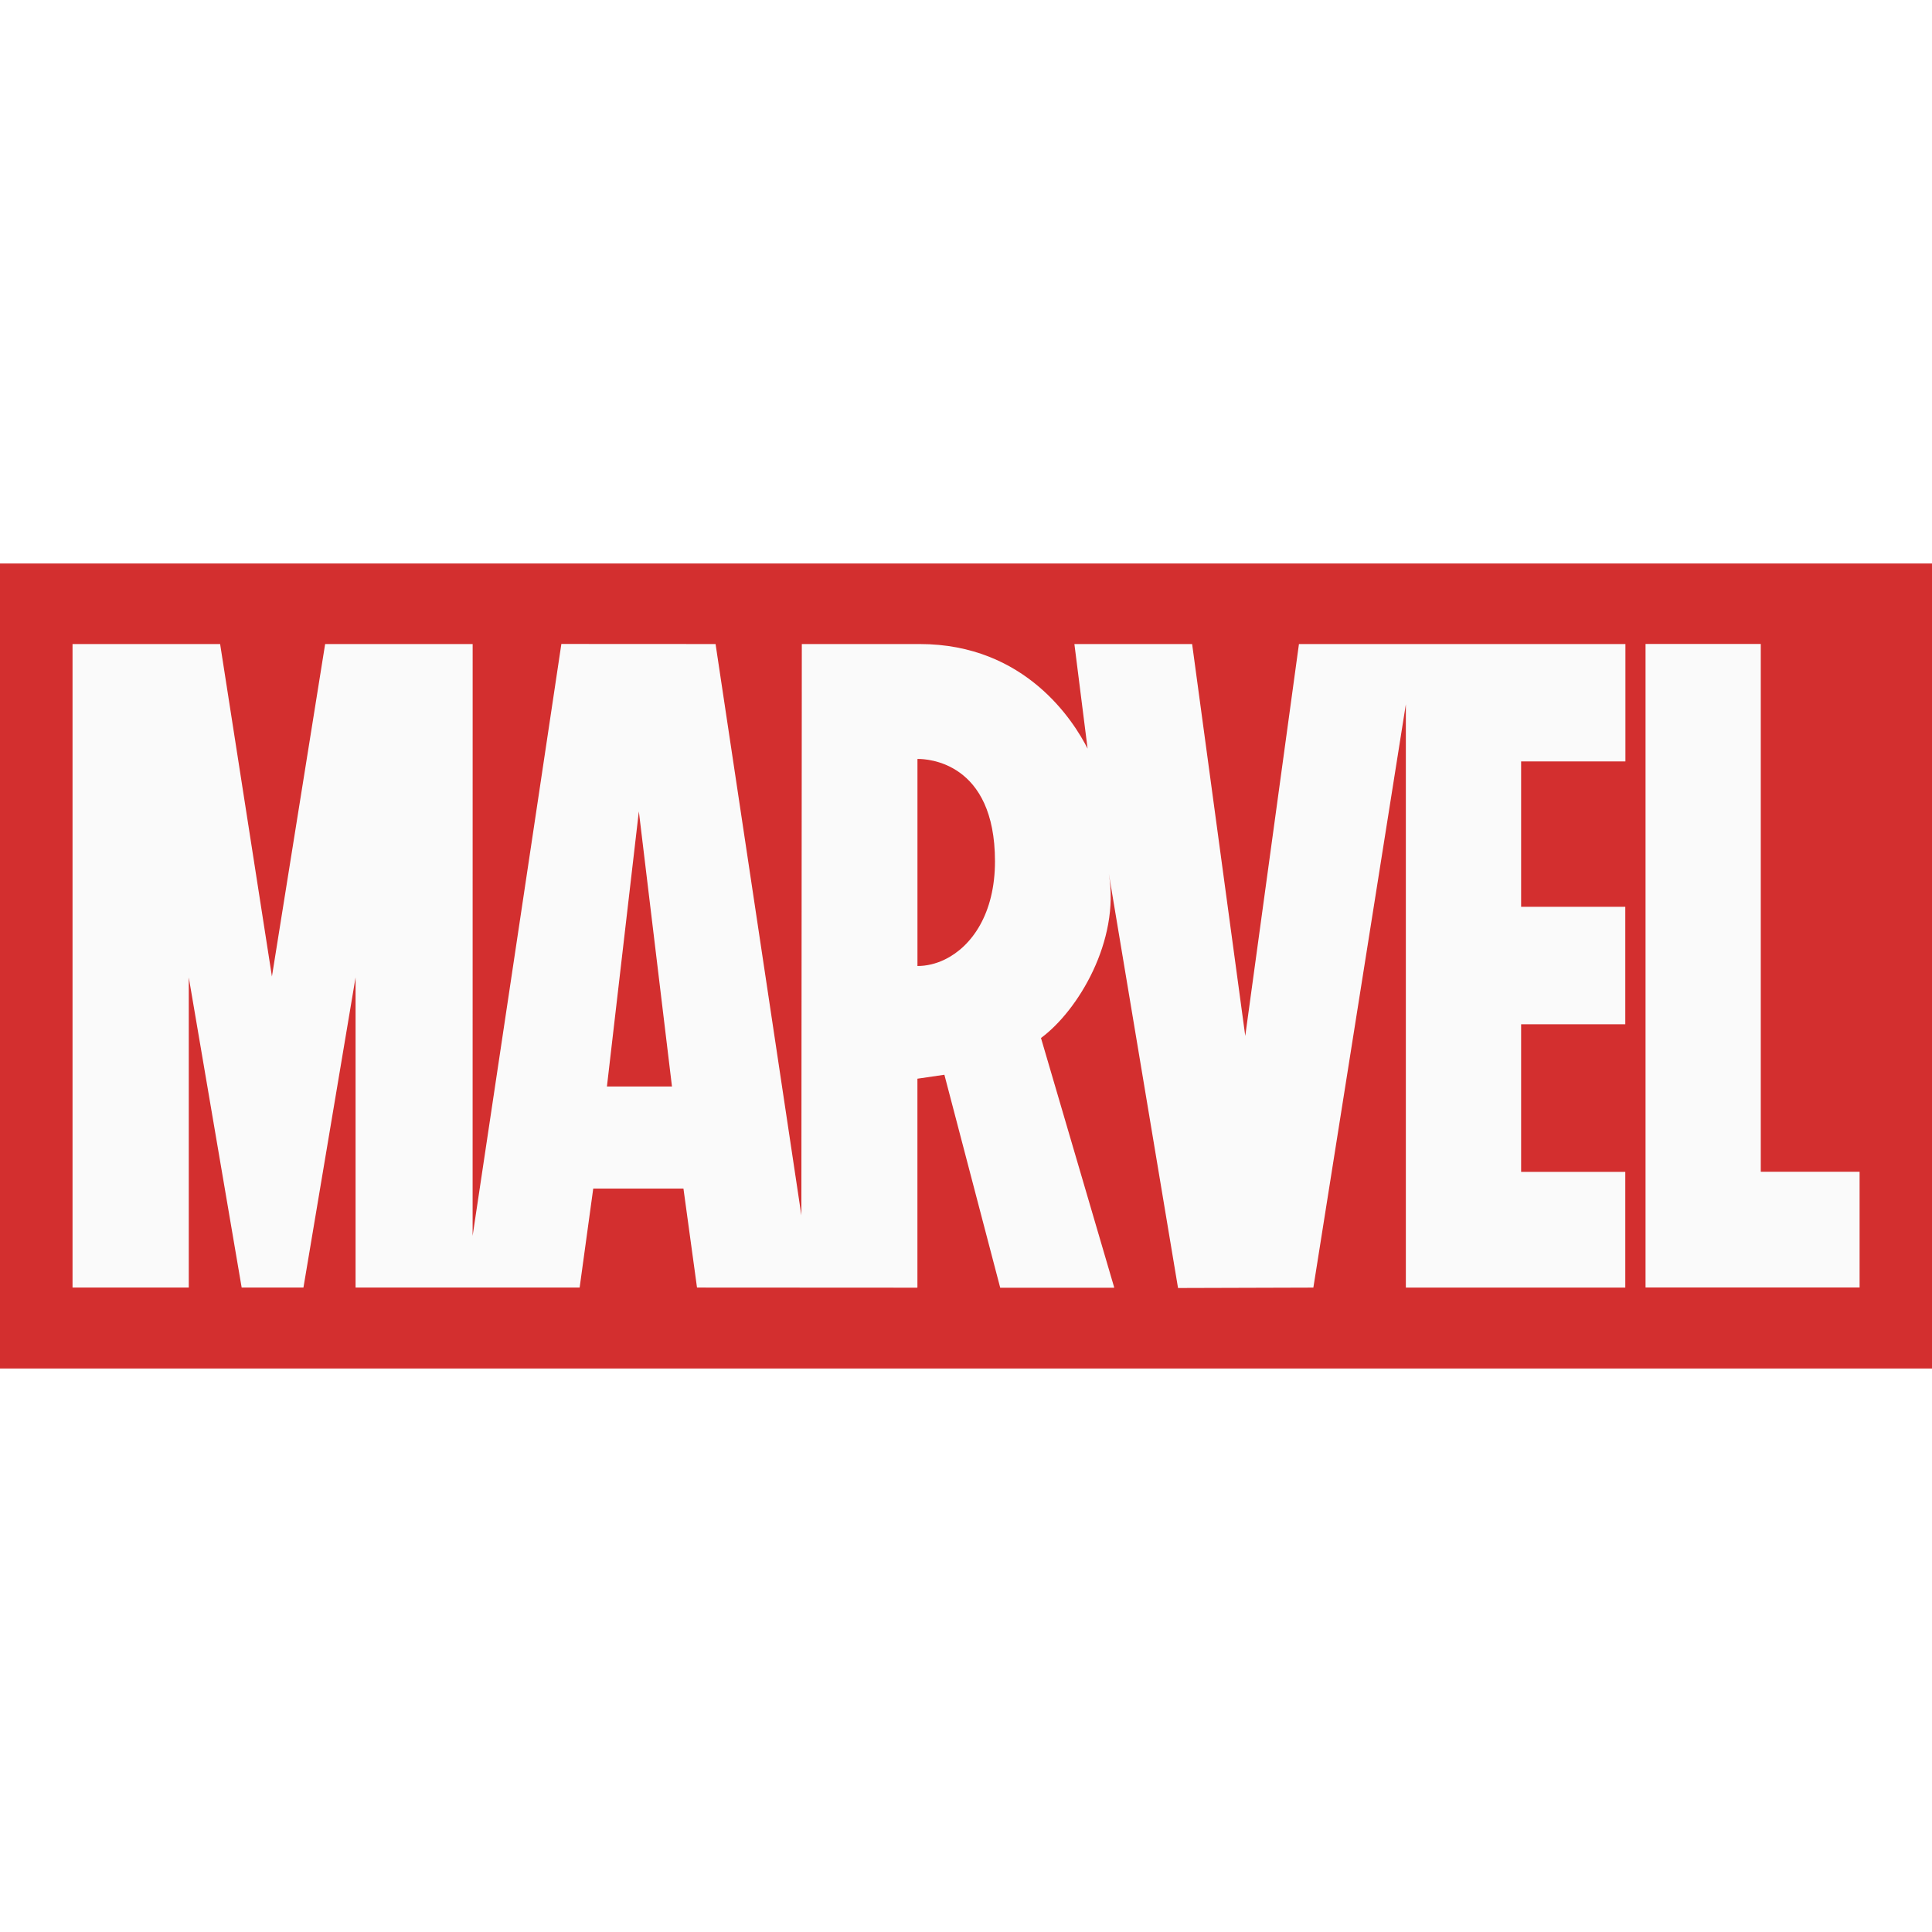
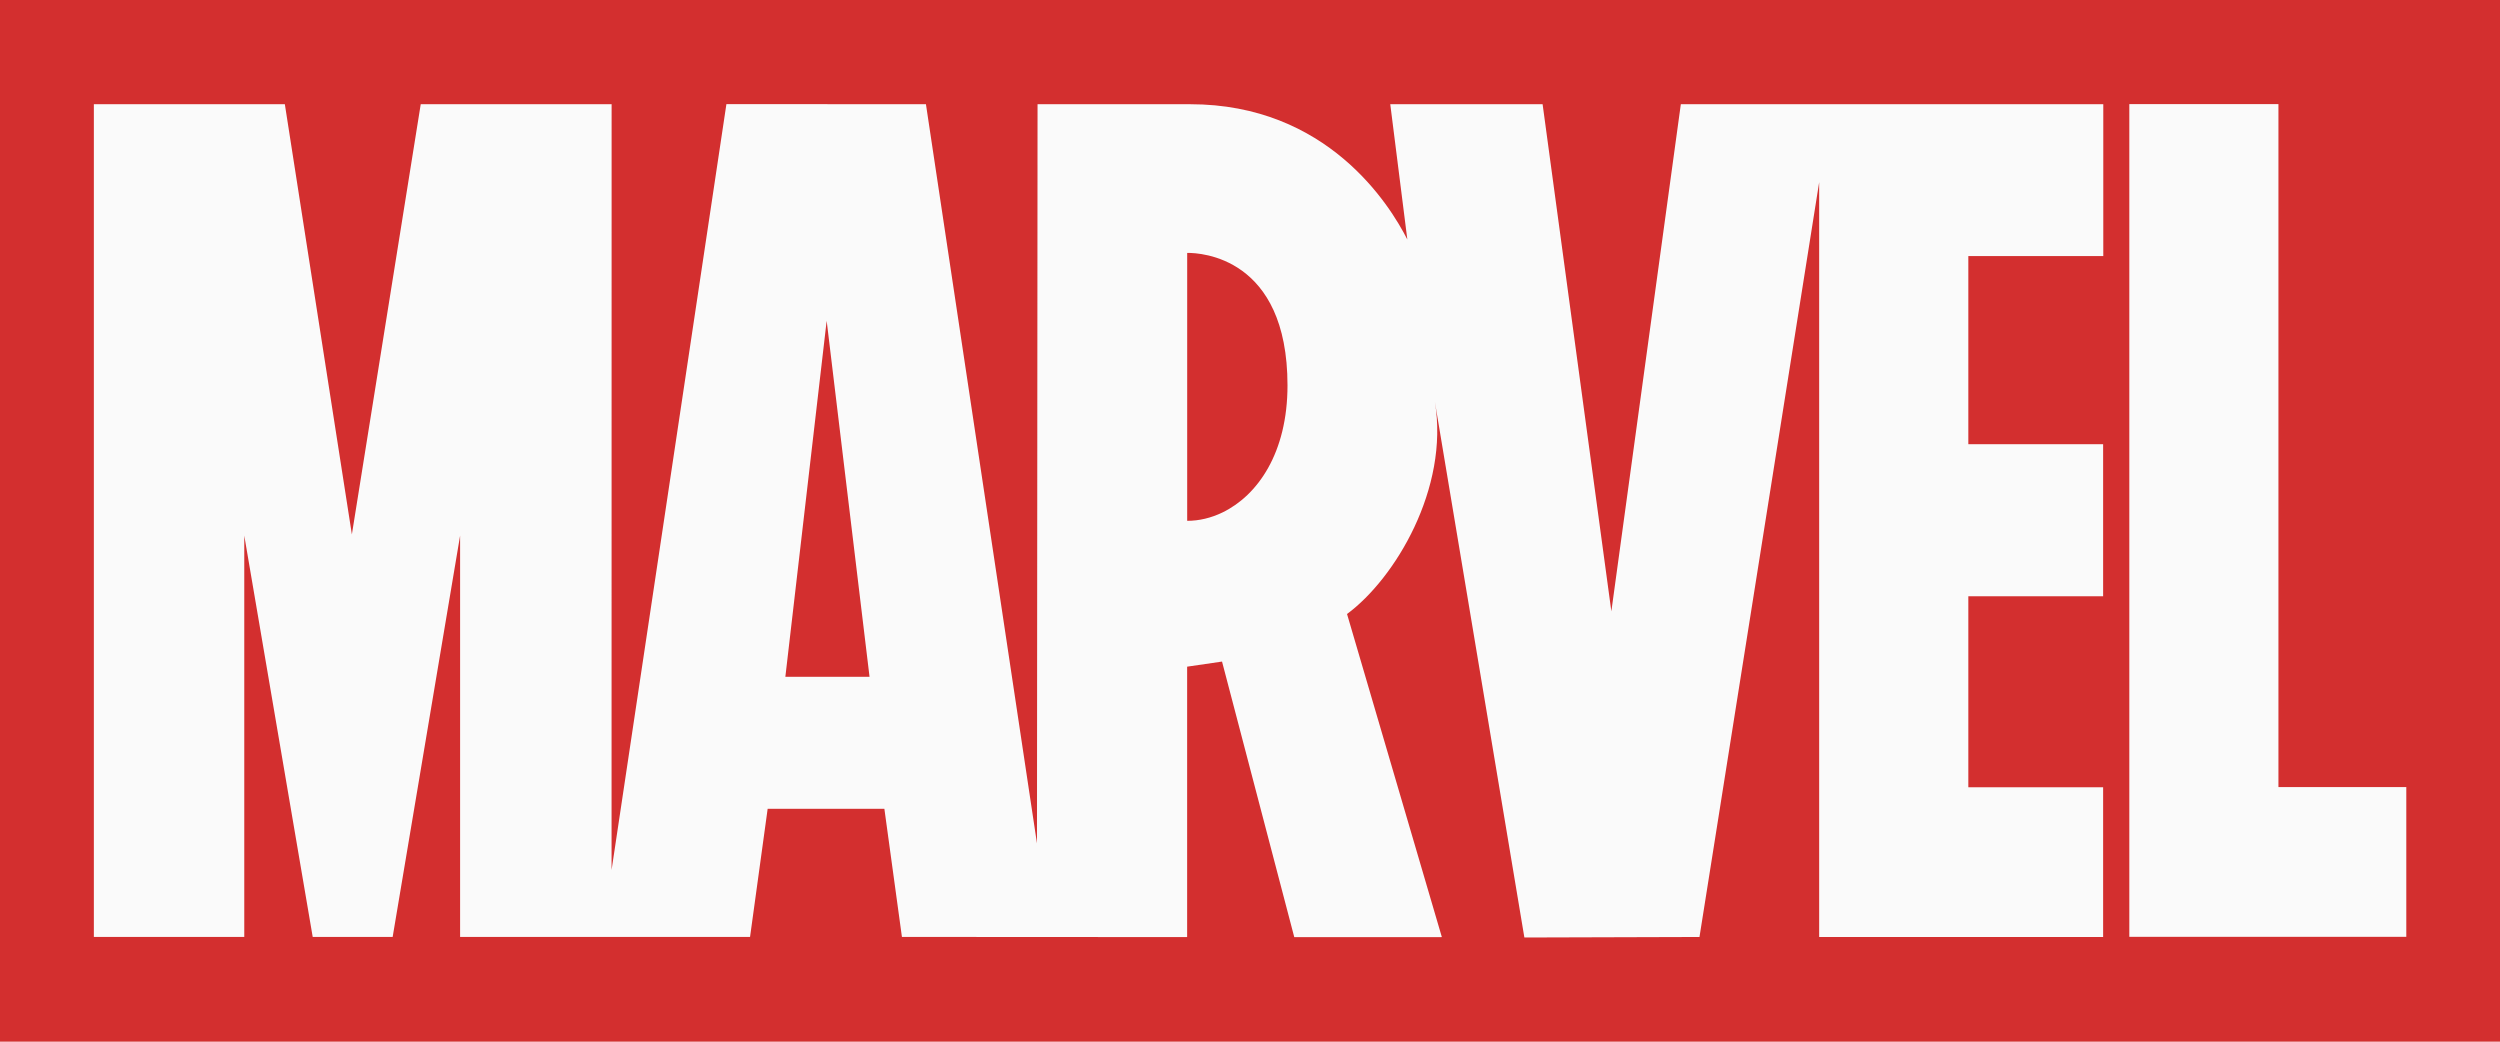
- <svg xmlns="http://www.w3.org/2000/svg" viewBox="0 0 48 48" width="144px" height="144px" baseProfile="basic">
-   <rect width="48" height="20" y="14" fill="#d32f2f" />
-   <path fill="#fafafa" d="M40.383,18.916v-2.915h-8.111l-1.334,9.737l-1.32-9.737h-2.925l0.328,2.598 c-0.338-0.666-1.535-2.598-4.171-2.598c-0.017-0.001-2.929,0-2.929,0l-0.011,14.193l-2.132-14.193l-3.831-0.002l-2.205,14.706 l0.001-14.704H8.078l-1.322,8.26l-1.287-8.26H1.802v15.988H4.69v-7.706l1.314,7.706h1.535l1.295-7.706v7.706h5.567l0.338-2.46h2.241 l0.337,2.46l5.466,0.003h0.004v-0.003h0.003h0.003V26.8l0.67-0.098l1.387,5.291h0.003h2.82h0.003l-0.001-0.003h0.005h0.003 l-1.82-6.201c0.923-0.682,1.964-2.415,1.687-4.073v-0.001c0.003,0.022,1.718,10.285,1.718,10.285l3.362-0.01l2.298-14.492v14.492 h5.452v-2.875h-2.588v-3.667h2.588v-2.919h-2.588v-3.612H40.383z M15.079,26.994l0.793-6.835l0.823,6.835H15.079z M23.474,23.838 c-0.222,0.108-0.454,0.162-0.68,0.162v-5.143c0.004,0,0.008-0.001,0.014-0.001c0.226-0.001,1.912,0.068,1.912,2.544 C24.72,22.695,24.147,23.511,23.474,23.838" />
-   <polygon fill="#fafafa" points="46.201,29.112 46.201,29.112 43.746,29.112 43.746,15.999 40.883,15.999 40.883,31.987 46.201,31.987" />
+ <svg xmlns="http://www.w3.org/2000/svg" width="144" height="60" viewBox="0 0 144 60" fill="none">
+   <path d="M144 0H0V60H144V0Z" fill="#D32F2F" />
+   <path d="M121.149 14.748V6.003H96.816L92.814 35.214L88.854 6.003H80.079L81.063 13.797C80.049 11.799 76.458 6.003 68.55 6.003C68.499 6 59.763 6.003 59.763 6.003L59.73 48.582L53.334 6.003L41.841 5.997L35.226 50.115L35.229 6.003H24.234L20.268 30.783L16.407 6.003H5.406V53.967H14.07V30.849L18.012 53.967H22.617L26.502 30.849V53.967H43.203L44.217 46.587H50.94L51.951 53.967L68.349 53.976H68.361V53.967H68.37H68.379V38.4L70.389 38.106L74.55 53.979H74.559H83.019H83.028L83.025 53.97H83.04H83.049L77.589 35.367C80.358 33.321 83.481 28.122 82.65 23.148C82.659 23.214 87.804 54 87.804 54L97.89 53.97L104.784 10.494V53.97H121.14V45.345H113.376V34.344H121.14V25.587H113.376V14.751L121.149 14.748ZM45.237 38.982L47.616 18.477L50.085 38.982H45.237ZM70.422 29.514C69.756 29.838 69.06 30 68.382 30V14.571C68.394 14.571 68.406 14.568 68.424 14.568C69.102 14.565 74.16 14.772 74.16 22.2C74.16 26.085 72.441 28.533 70.422 29.514Z" fill="#FAFAFA" />
+   <path d="M138.603 45.336H131.238V5.997H122.649V53.961H138.603V45.336Z" fill="#FAFAFA" />
</svg>
